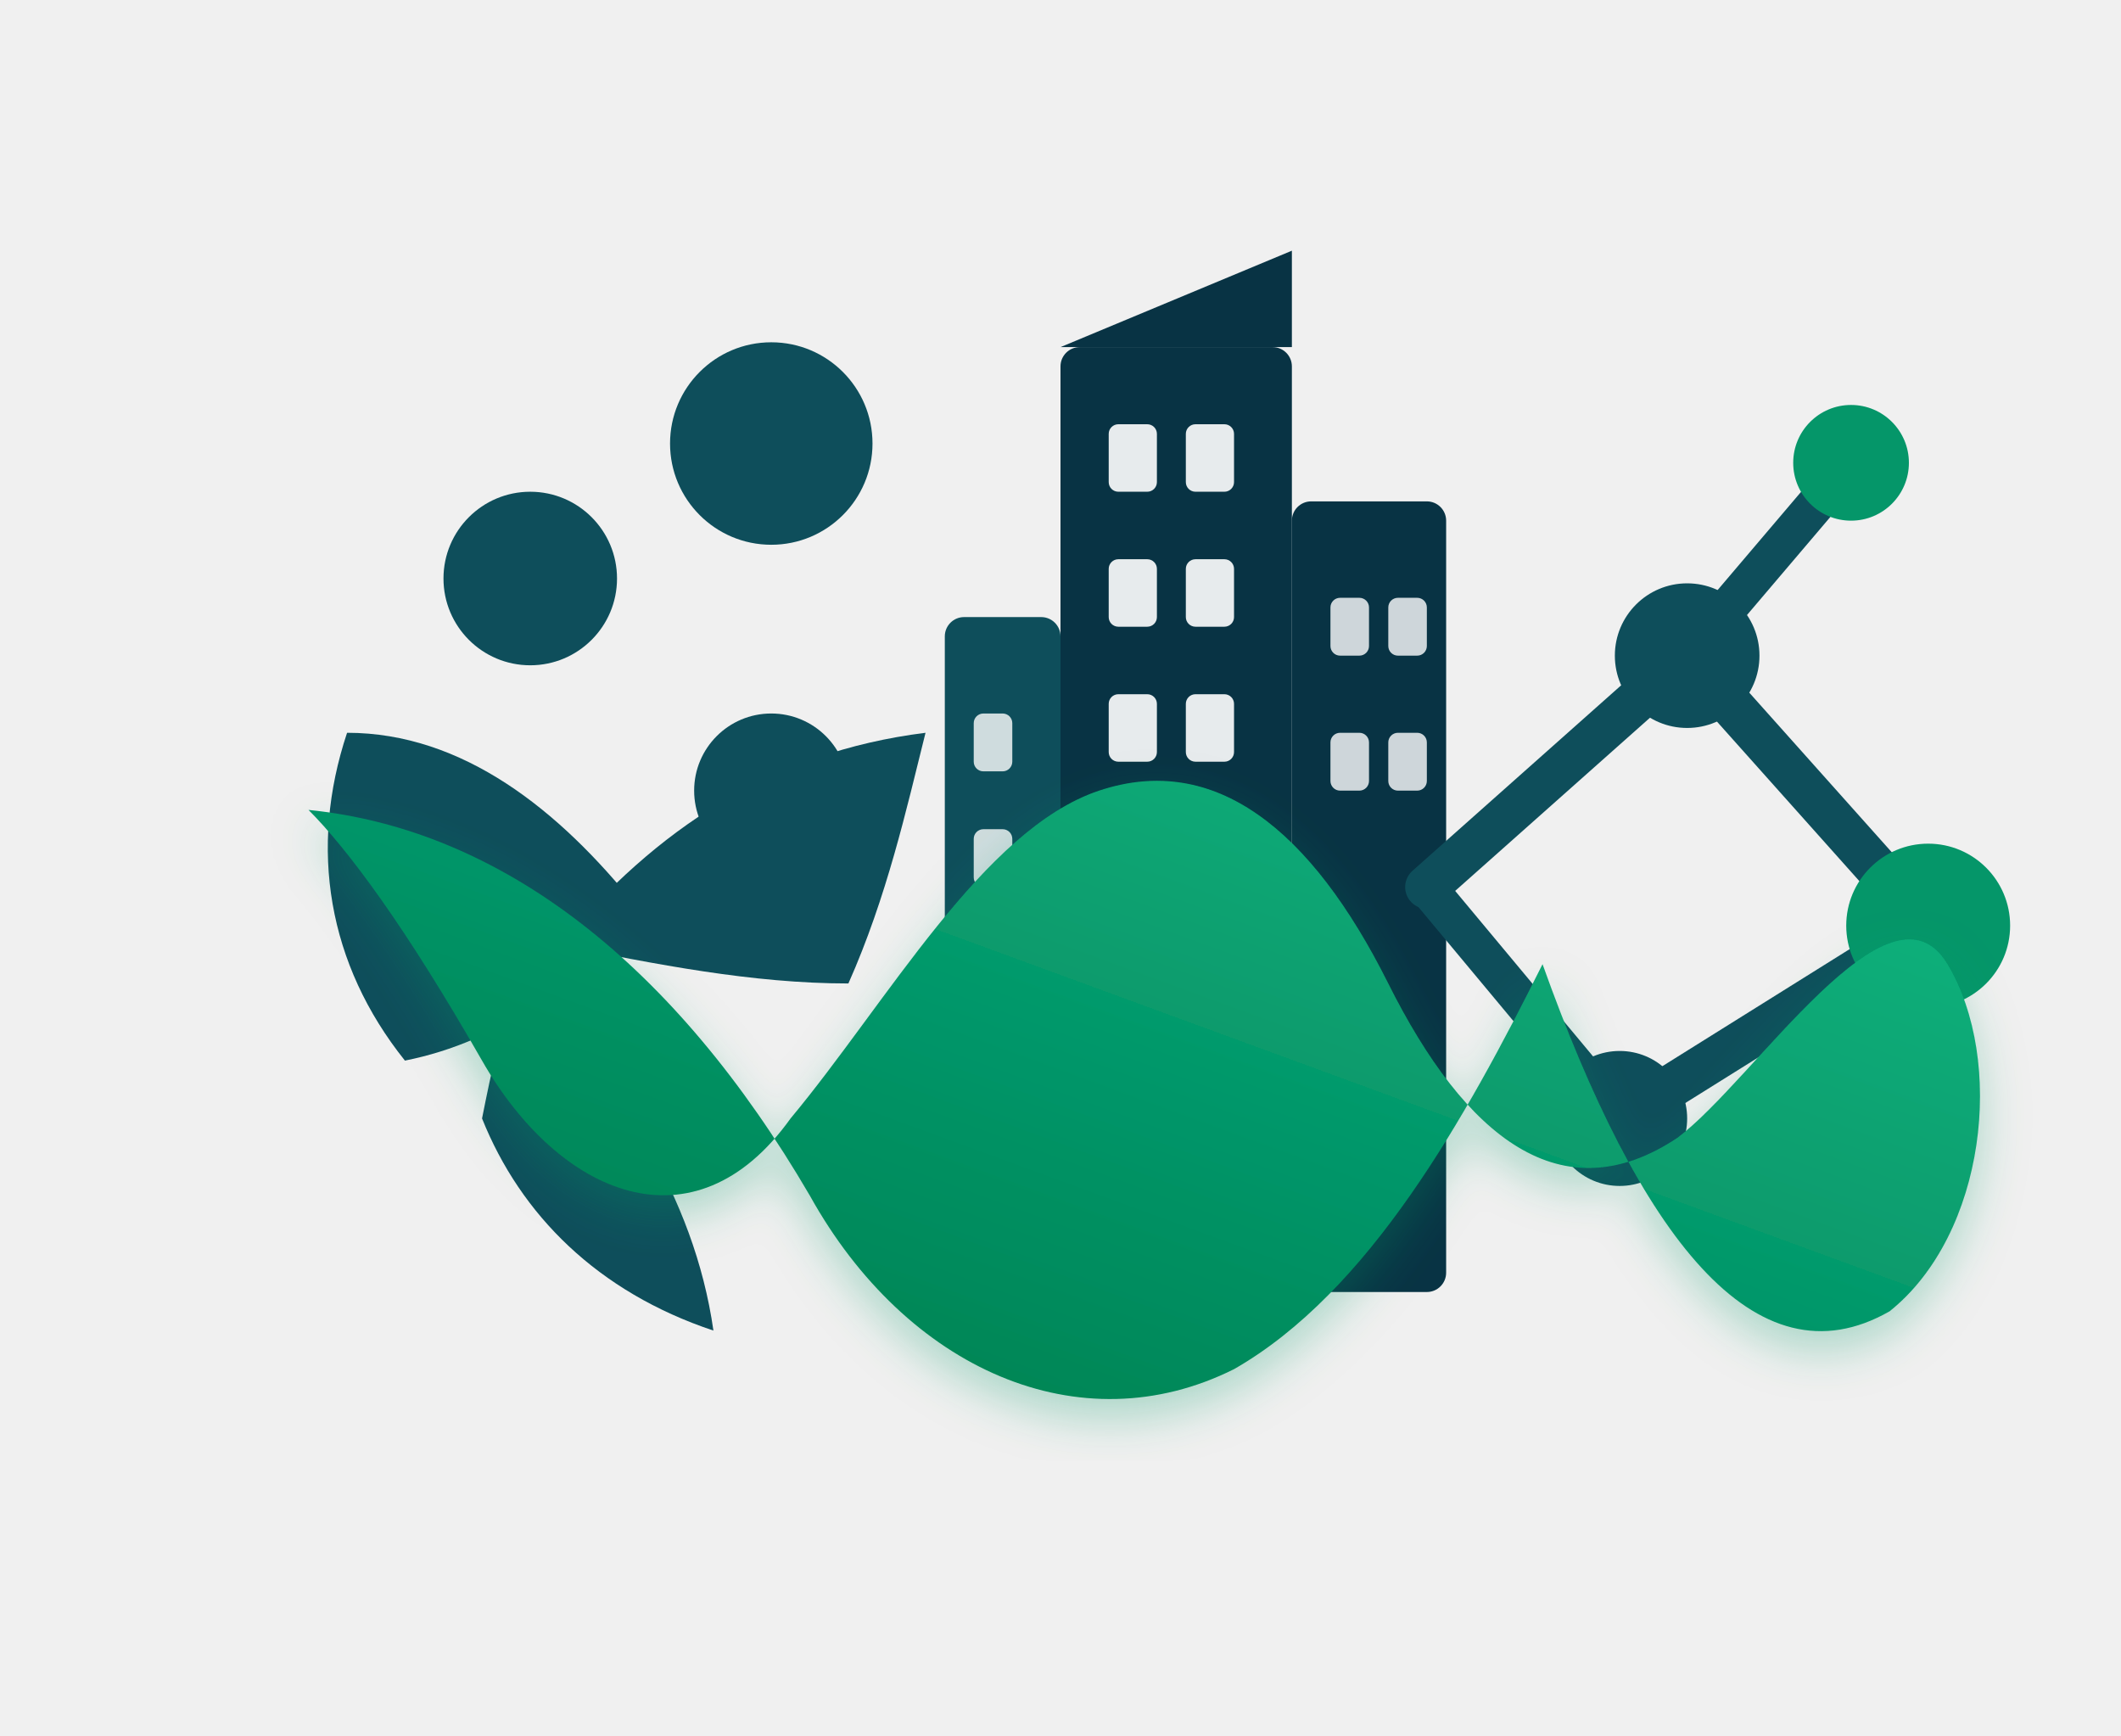
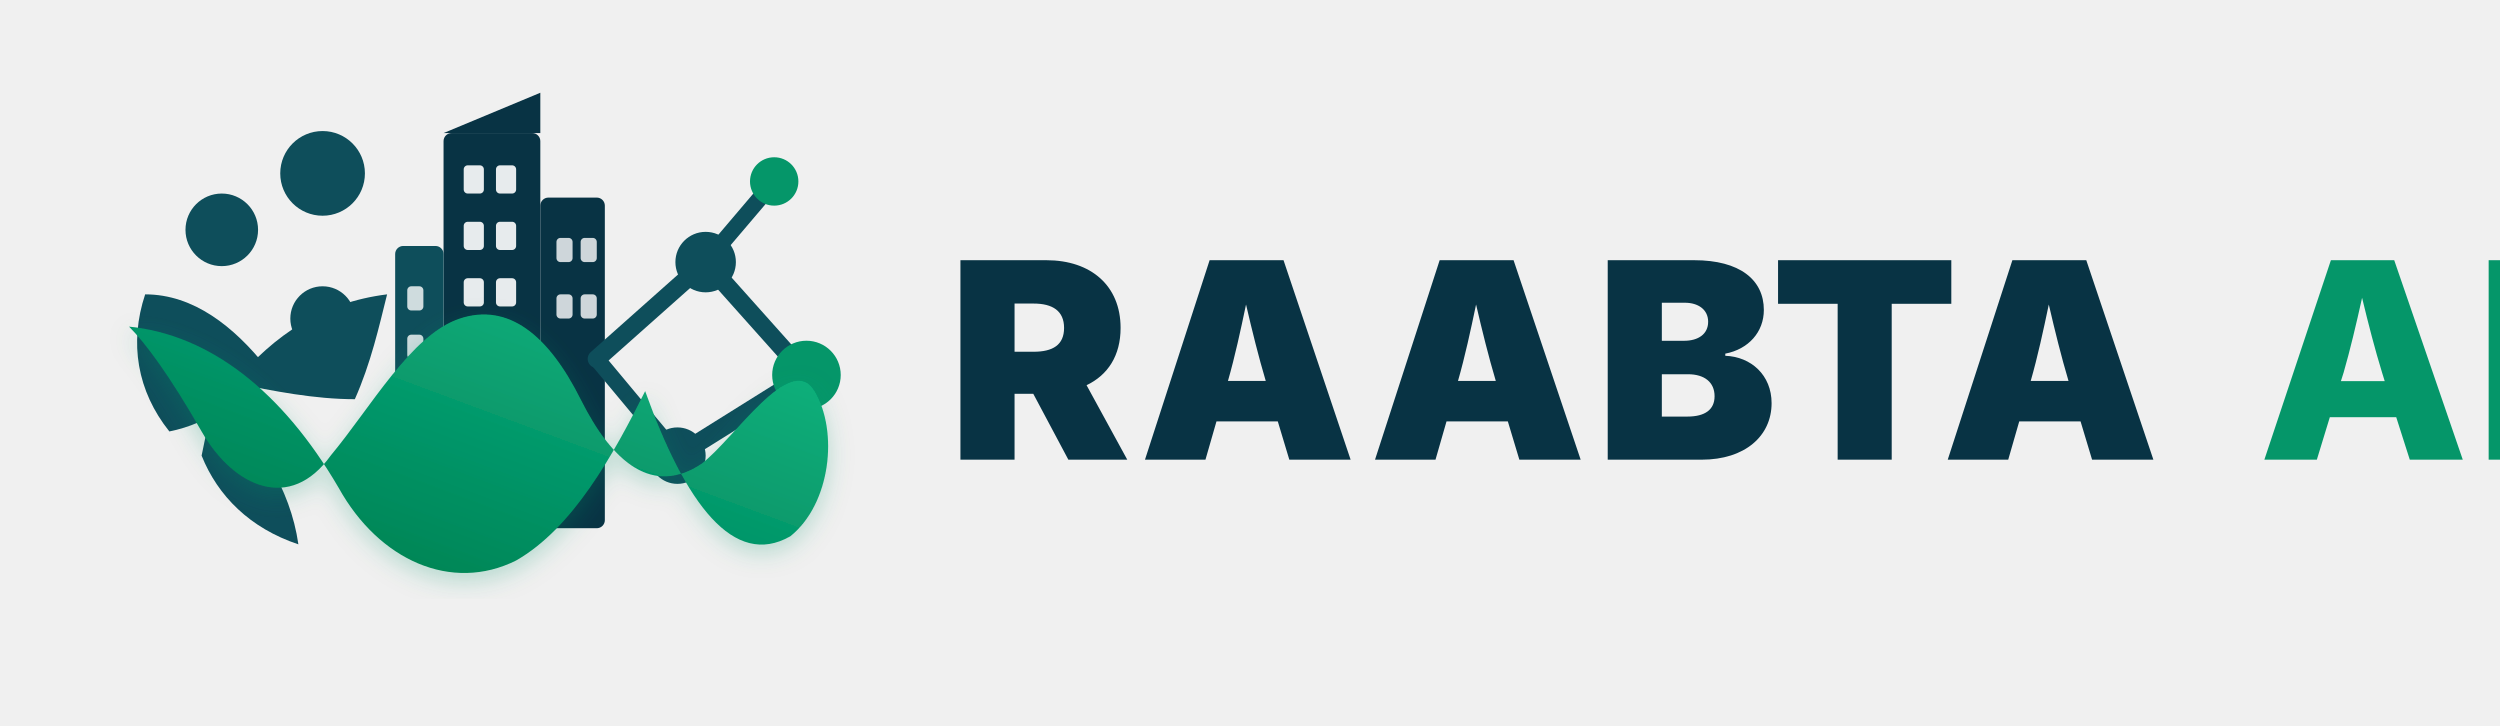
- <svg xmlns="http://www.w3.org/2000/svg" viewBox="0 0 220 180" width="100%" height="100%">
+ <svg xmlns="http://www.w3.org/2000/svg" viewBox="0 0 620 180" width="100%" height="100%">
  <defs>
-     <linearGradient id="favEmerald" x1="0%" y1="100%" x2="100%" y2="0%">
+     <linearGradient id="emeraldRibbon" x1="0%" y1="100%" x2="100%" y2="0%">
      <stop offset="0%" stop-color="#027a48" />
      <stop offset="50%" stop-color="#059669" />
      <stop offset="100%" stop-color="#10b981" />
    </linearGradient>
-     <linearGradient id="favNavy" x1="0%" y1="0%" x2="100%" y2="100%">
+     <linearGradient id="tealPetroleum" x1="0%" y1="0%" x2="100%" y2="100%">
      <stop offset="0%" stop-color="#083344" />
      <stop offset="100%" stop-color="#0e4e5b" />
    </linearGradient>
-     <filter id="favGlow" x="-10%" y="-10%" width="120%" height="120%">
-       <feDropShadow dx="0" dy="2" stdDeviation="2.5" flood-color="#059669" flood-opacity="0.3" />
+     <filter id="subtleGlow" x="-10%" y="-10%" width="120%" height="120%">
+       <feDropShadow dx="0" dy="2" stdDeviation="3" flood-color="#059669" flood-opacity="0.25" />
    </filter>
  </defs>
-   <g id="emblem" transform="translate(10, 8)">
+   <g id="emblem" transform="translate(10, 5)">
    <circle cx="45" cy="52" r="9" fill="#0e4e5b" />
    <circle cx="70" cy="38" r="10.5" fill="#0e4e5b" />
    <circle cx="70" cy="74" r="8" fill="#0e4e5b" />
    <path d="M26 68 C 38 68, 48 76, 56 86 C 50 94, 42 100, 32 102 C 24 92, 22 80, 26 68 Z" fill="#0e4e5b" />
    <path d="M48 90 C 58 78, 70 70, 86 68 C 84 76, 82 85, 78 94 C 68 94, 58 92, 48 90 Z" fill="#0e4e5b" />
    <path d="M44 94 C 54 104, 62 116, 64 130 C 52 126, 44 118, 40 108 C 41 103, 42 98, 44 94 Z" fill="#0e4e5b" />
    <rect x="100" y="28" width="24" height="98" rx="2" fill="#083344" />
    <polygon points="100,28 124,18 124,28" fill="#083344" />
    <rect x="105" y="36" width="5" height="7" rx="1" fill="#ffffff" opacity="0.9" />
    <rect x="113" y="36" width="5" height="7" rx="1" fill="#ffffff" opacity="0.9" />
    <rect x="105" y="50" width="5" height="7" rx="1" fill="#ffffff" opacity="0.9" />
    <rect x="113" y="50" width="5" height="7" rx="1" fill="#ffffff" opacity="0.9" />
    <rect x="105" y="64" width="5" height="7" rx="1" fill="#ffffff" opacity="0.9" />
    <rect x="113" y="64" width="5" height="7" rx="1" fill="#ffffff" opacity="0.9" />
    <rect x="105" y="78" width="5" height="7" rx="1" fill="#ffffff" opacity="0.9" />
    <rect x="113" y="78" width="5" height="7" rx="1" fill="#ffffff" opacity="0.9" />
    <rect x="88" y="56" width="12" height="66" rx="2" fill="#0e4e5b" />
    <rect x="91" y="66" width="4" height="6" rx="1" fill="#ffffff" opacity="0.8" />
    <rect x="91" y="78" width="4" height="6" rx="1" fill="#ffffff" opacity="0.8" />
    <rect x="124" y="44" width="16" height="82" rx="2" fill="#083344" />
    <rect x="128" y="54" width="4" height="6" rx="1" fill="#ffffff" opacity="0.8" />
    <rect x="134" y="54" width="4" height="6" rx="1" fill="#ffffff" opacity="0.8" />
    <rect x="128" y="68" width="4" height="6" rx="1" fill="#ffffff" opacity="0.8" />
    <rect x="134" y="68" width="4" height="6" rx="1" fill="#ffffff" opacity="0.8" />
    <line x1="138" y1="84" x2="165" y2="60" stroke="#0e4e5b" stroke-width="4.5" stroke-linecap="round" />
    <line x1="165" y1="60" x2="190" y2="88" stroke="#0e4e5b" stroke-width="4.5" stroke-linecap="round" />
    <line x1="165" y1="60" x2="182" y2="40" stroke="#0e4e5b" stroke-width="4" stroke-linecap="round" />
    <line x1="138" y1="84" x2="158" y2="108" stroke="#0e4e5b" stroke-width="4" stroke-linecap="round" />
    <line x1="158" y1="108" x2="190" y2="88" stroke="#0e4e5b" stroke-width="4.5" stroke-linecap="round" />
    <circle cx="165" cy="60" r="7.5" fill="#0e4e5b" />
    <circle cx="190" cy="88" r="8.5" fill="#059669" />
    <circle cx="182" cy="40" r="6" fill="#059669" />
    <circle cx="158" cy="108" r="7" fill="#0e4e5b" />
-     <path d="M 22 76               C 42 78, 60 92, 74 116              C 84 134, 102 142, 118 134              C 132 126, 142 108, 150 92              C 160 120, 172 136, 186 128              C 196 120, 198 102, 192 92              C 186 82, 172 104, 164 110              C 152 118, 142 110, 134 94              C 126 78, 116 70, 104 74              C 92 78, 82 96, 72 108              C 62 122, 48 116, 40 102              C 32 88, 26 80, 22 76 Z" fill="url(#favEmerald)" filter="url(#favGlow)" />
+     <path d="M 22 76               C 42 78, 60 92, 74 116              C 84 134, 102 142, 118 134              C 132 126, 142 108, 150 92              C 160 120, 172 136, 186 128              C 196 120, 198 102, 192 92              C 186 82, 172 104, 164 110              C 152 118, 142 110, 134 94              C 126 78, 116 70, 104 74              C 92 78, 82 96, 72 108              C 62 122, 48 116, 40 102              C 32 88, 26 80, 22 76 Z" fill="url(#emeraldRibbon)" filter="url(#subtleGlow)" />
+   </g>
+   <g id="wordmark" transform="translate(235, 114)">
+     <text x="0" y="0" font-family="'Plus Jakarta Sans', Inter, -apple-system, sans-serif" font-weight="900" font-size="68" letter-spacing="2" fill="#083344">
+       RAABTA
+     </text>
+     <text x="325" y="0" font-family="'Plus Jakarta Sans', Inter, -apple-system, sans-serif" font-weight="800" font-size="68" letter-spacing="1" fill="#059669">
+       AI
+     </text>
  </g>
</svg>
